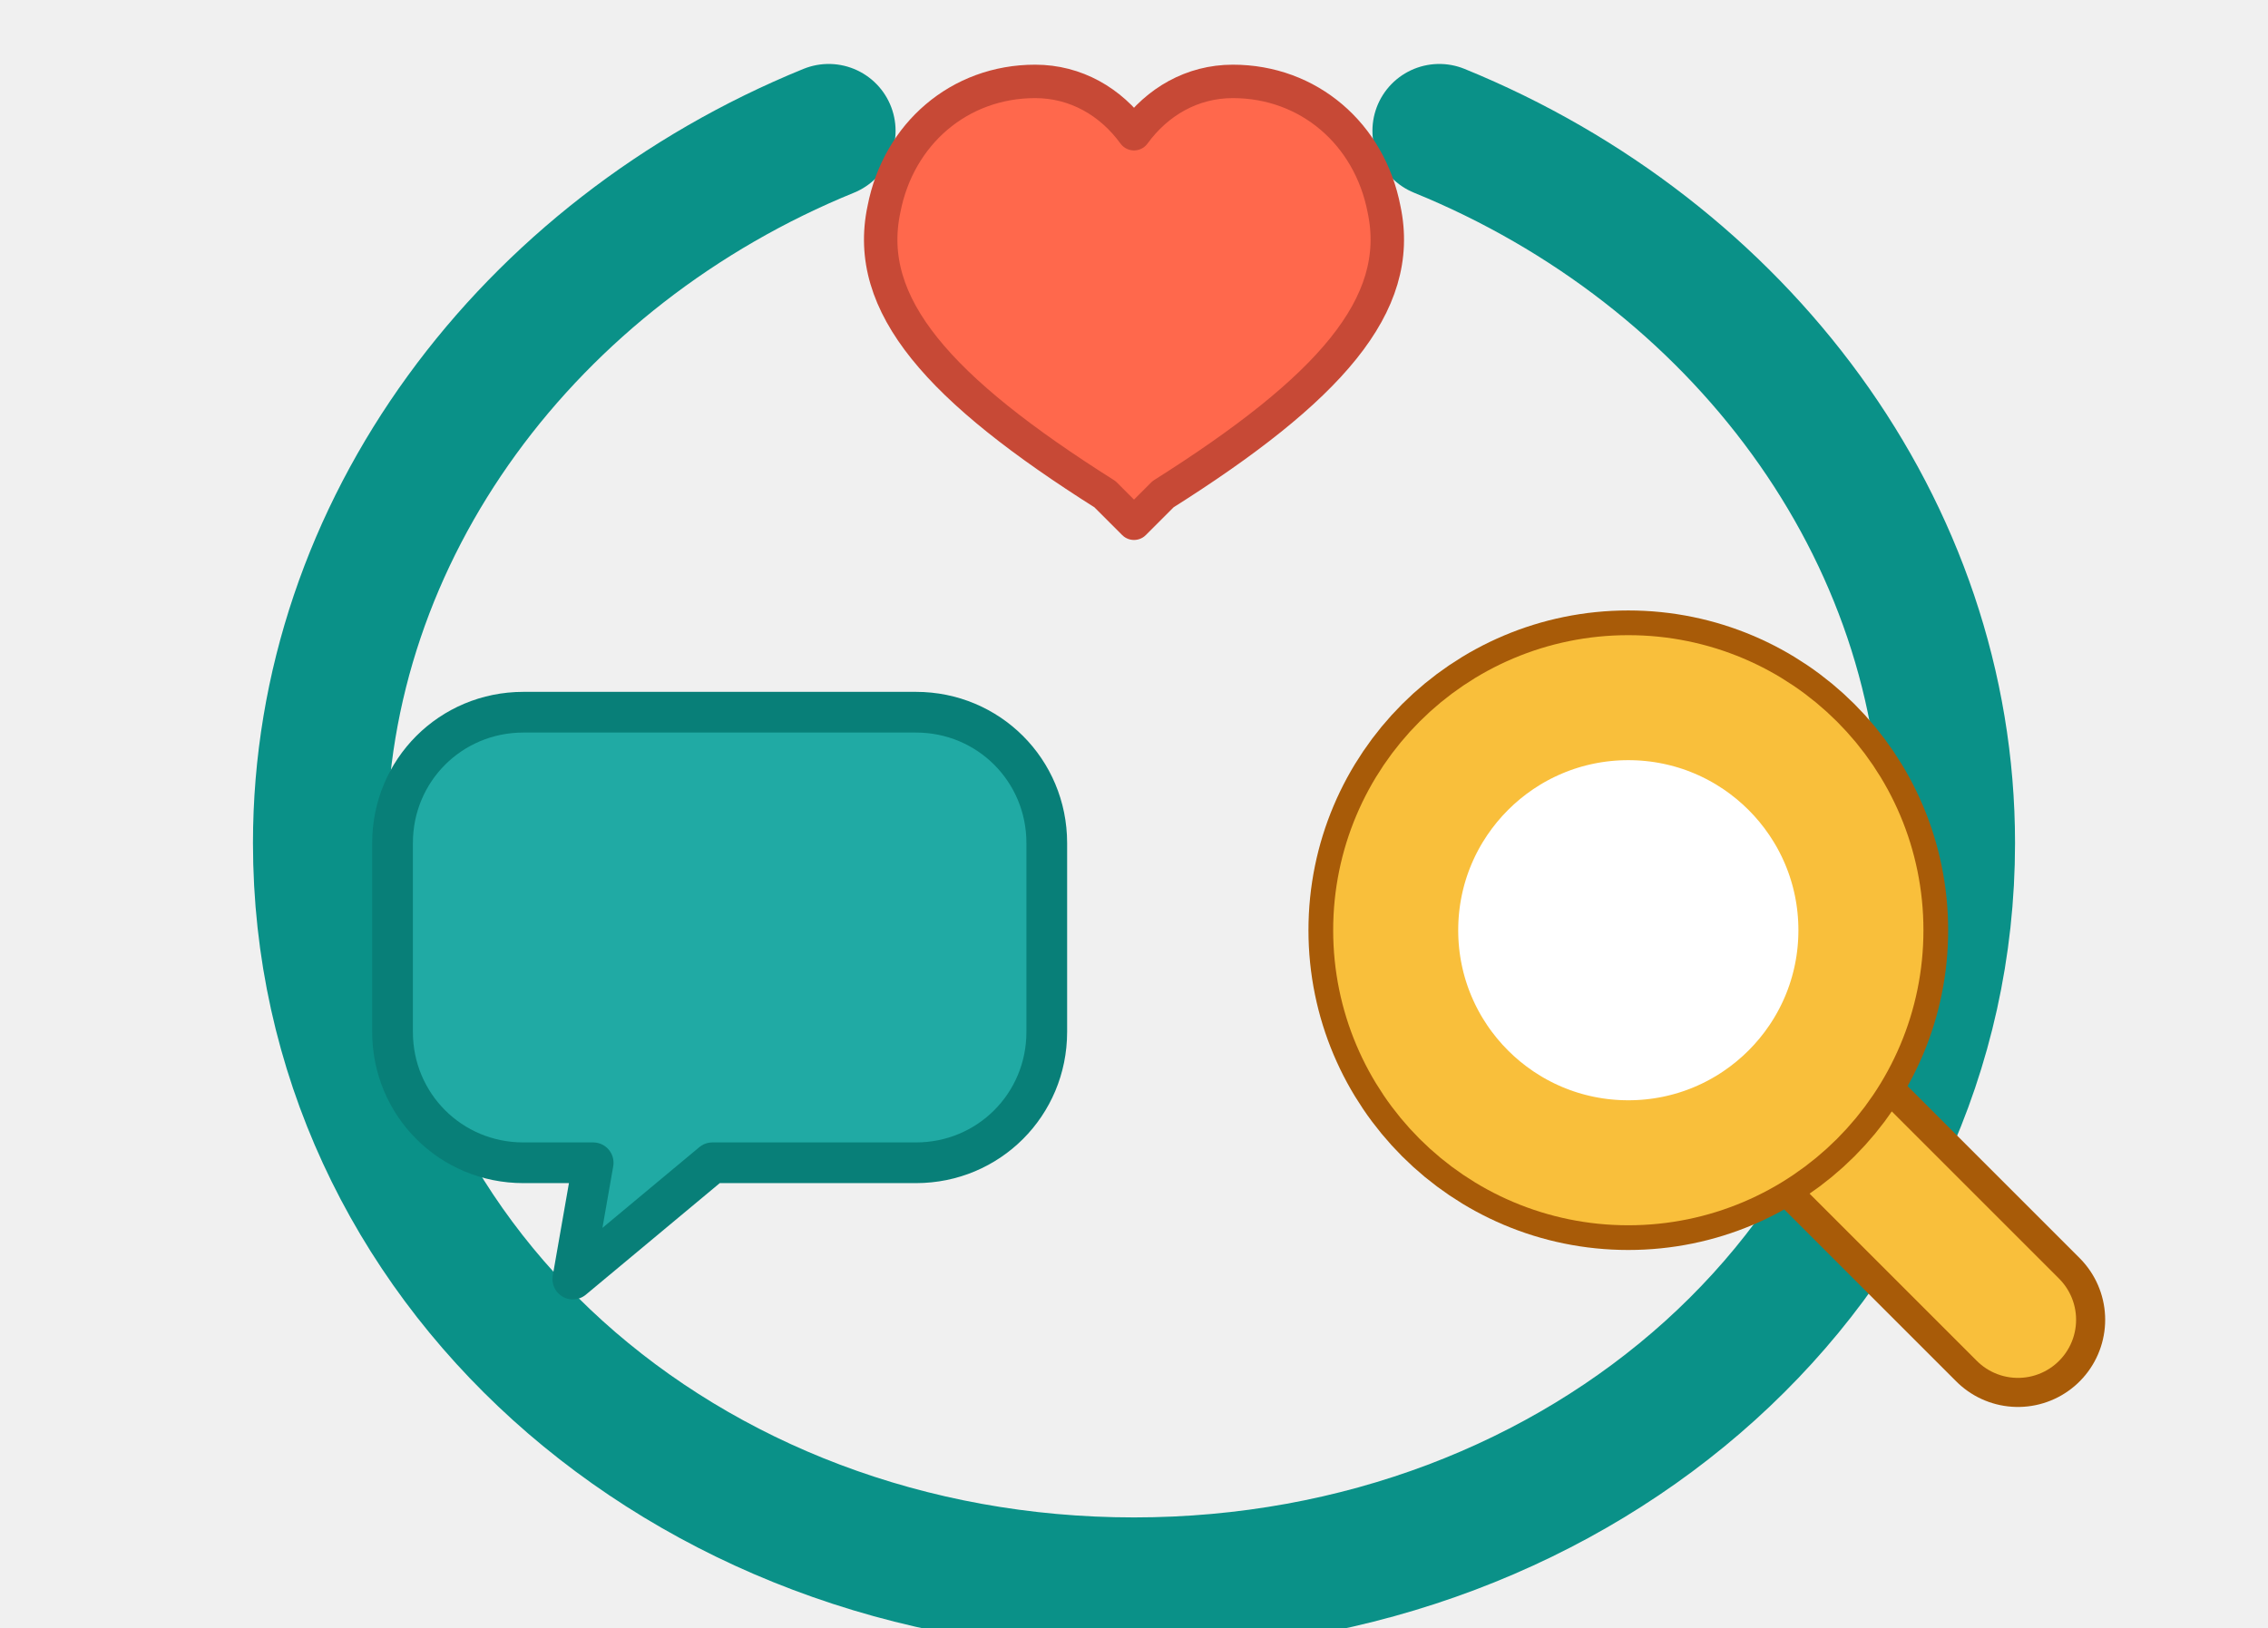
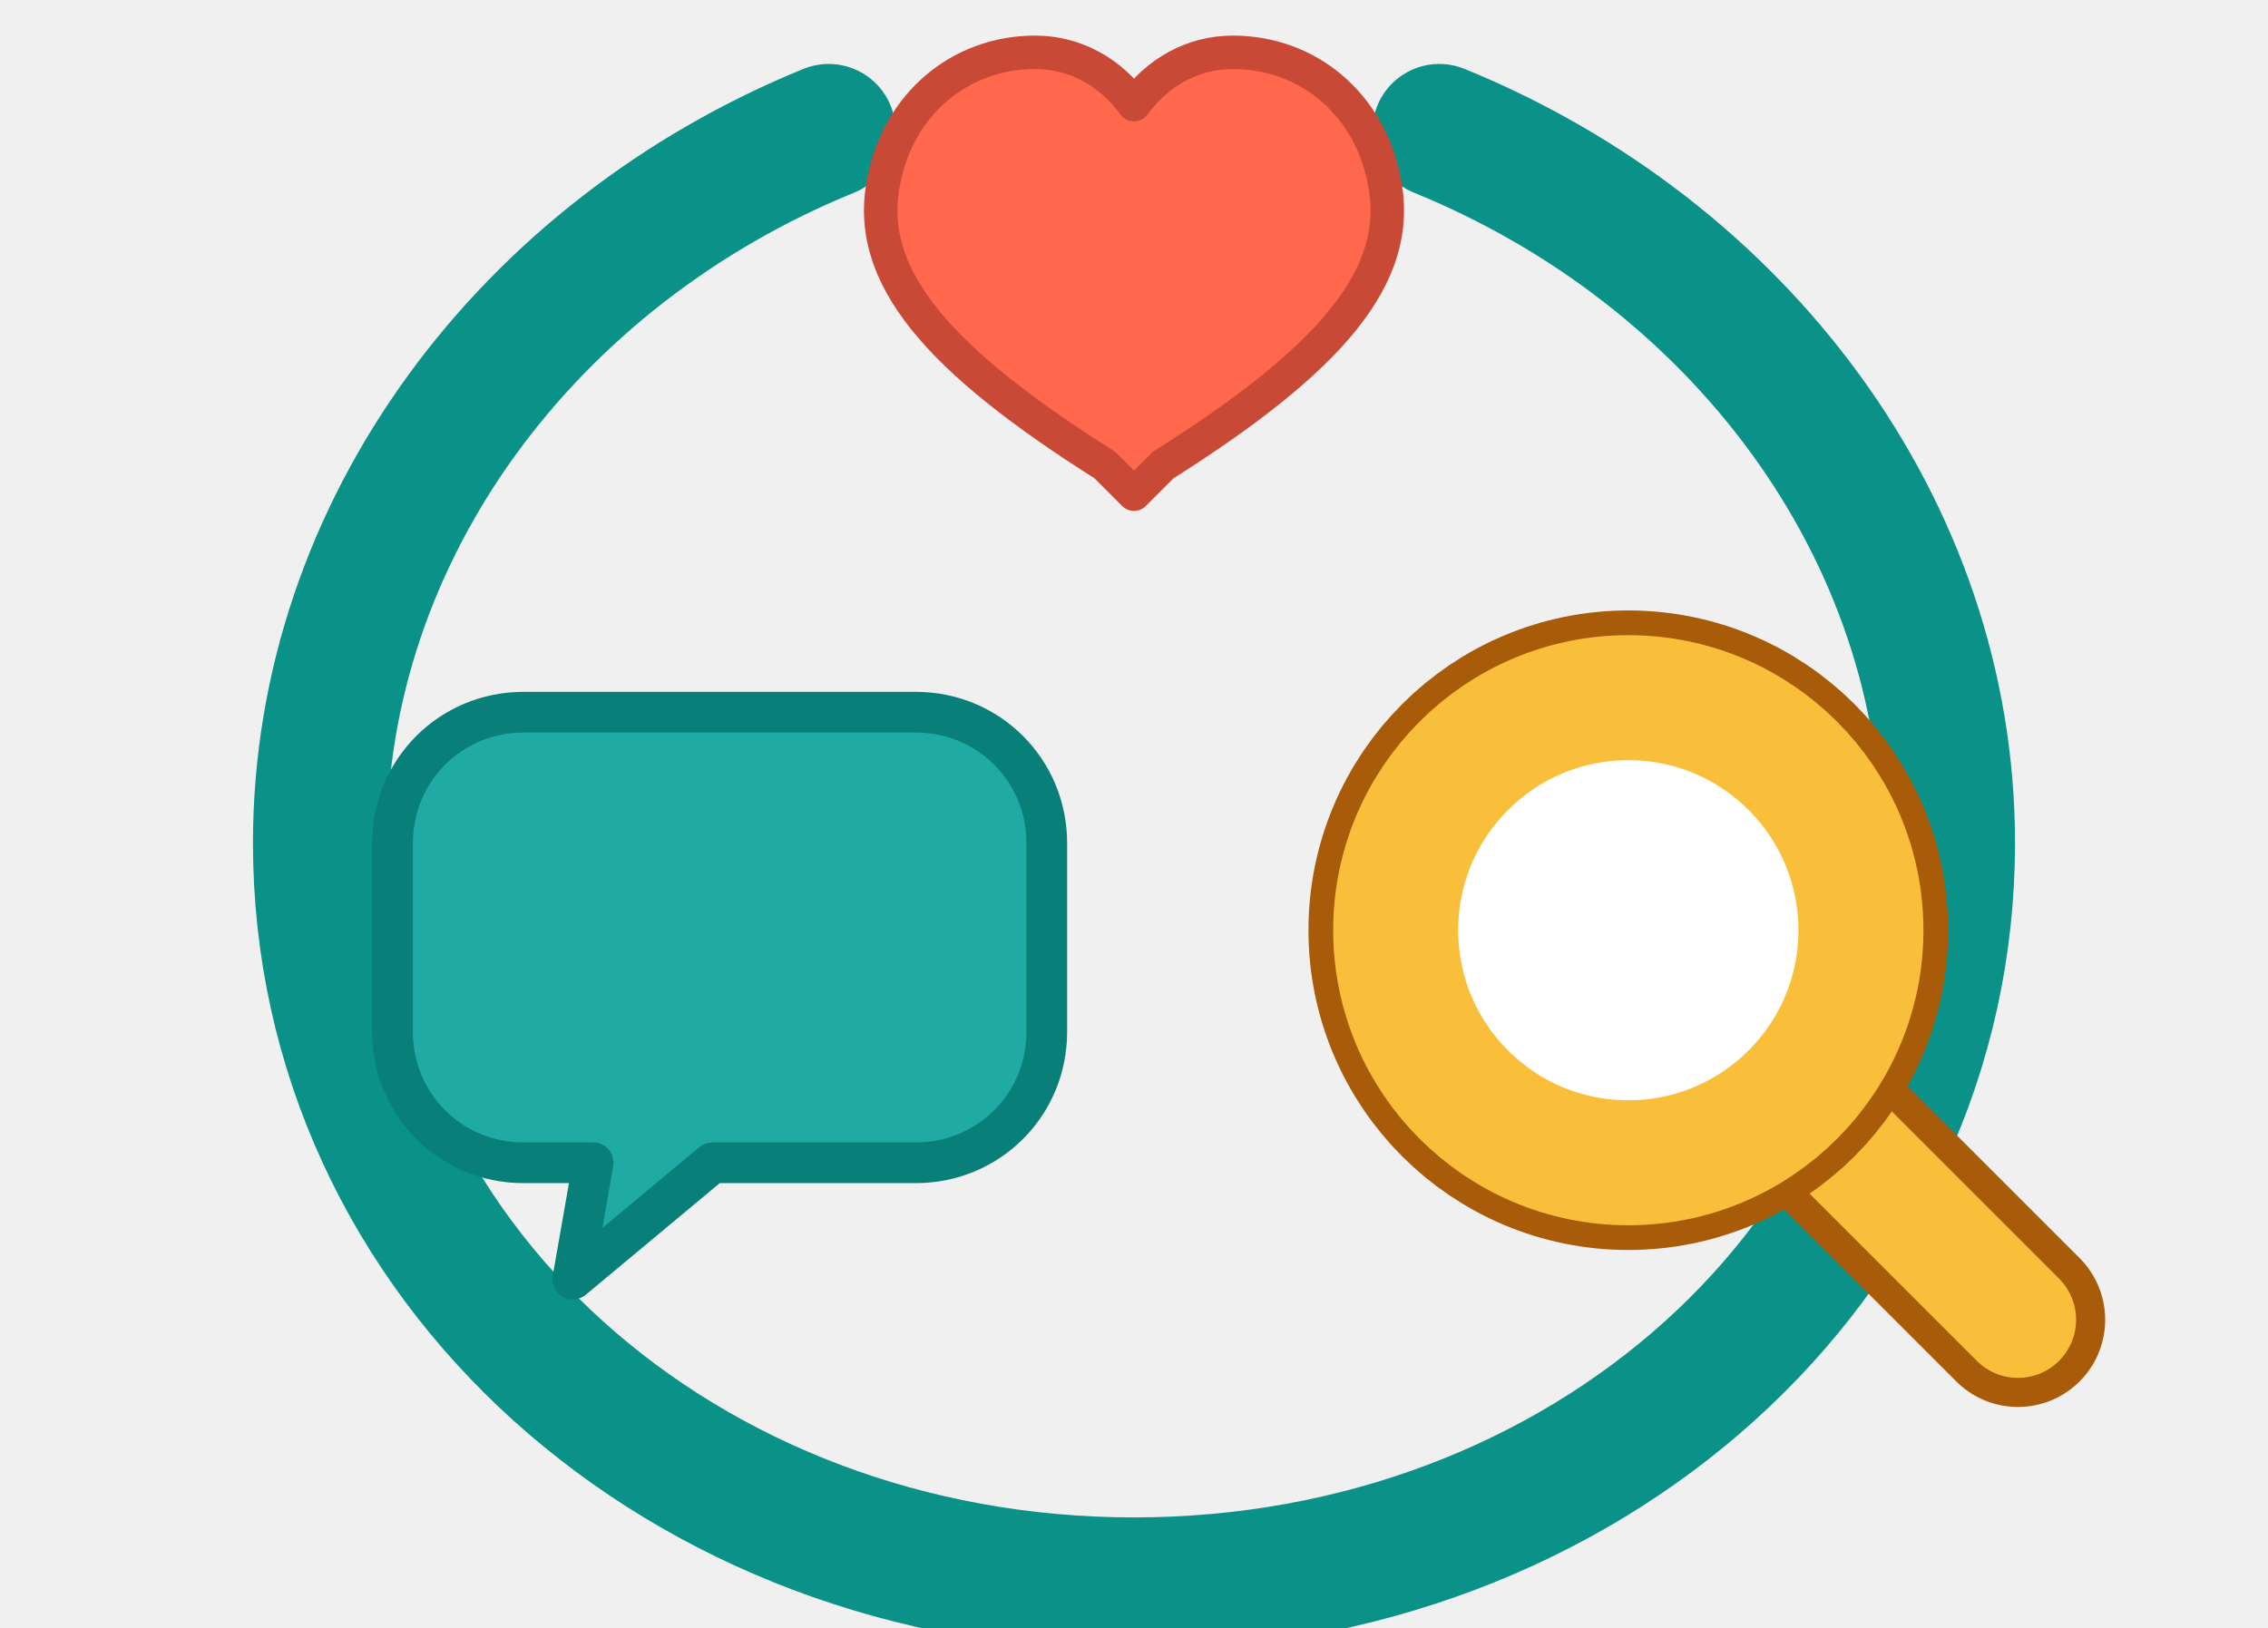
<svg xmlns="http://www.w3.org/2000/svg" viewBox="0 0 78 56" role="img" aria-labelledby="title desc">
  <path d="M28.5 4.5C18.2 8.7 11 18.2 11 29c0 14.4 12.5 25.5 28 25.5S67 43.4 67 29c0-10.8-7.2-20.3-17.5-24.5" fill="none" stroke="#0a9188" stroke-width="4.6" stroke-linecap="round" />
-   <path d="M39 18.5c-5.7-3.6-8.3-6.5-7.6-9.8.5-2.6 2.6-4.4 5.2-4.4 1.4 0 2.6.7 3.4 1.8.8-1.1 2-1.8 3.4-1.8 2.6 0 4.7 1.8 5.2 4.4.7 3.3-1.9 6.2-7.6 9.8l-1 1Z" transform="translate(-1 -1.5)" fill="#ff684c" stroke="#c74936" stroke-width="1.15" stroke-linejoin="round" />
+   <path d="M39 18.5c-5.7-3.6-8.3-6.5-7.6-9.8.5-2.6 2.6-4.4 5.2-4.4 1.4 0 2.6.7 3.4 1.8.8-1.1 2-1.8 3.4-1.8 2.6 0 4.7 1.8 5.2 4.4.7 3.3-1.9 6.2-7.6 9.8l-1 1Z" transform="translate(-1 -2.5)" fill="#ff684c" stroke="#c74936" stroke-width="1.15" stroke-linejoin="round" />
  <path d="M13.5 29c0-2.5 2-4.5 4.5-4.5h13.5c2.5 0 4.5 2 4.5 4.5v6.5c0 2.5-2 4.5-4.5 4.5h-7l-4.8 4 .7-4H18c-2.5 0-4.5-2-4.5-4.5Z" fill="#20aaa4" stroke="#087f78" stroke-width="1.4" stroke-linejoin="round" />
  <path d="m61.8 37.8 7.6 7.6" fill="none" stroke="#a85b08" stroke-width="6" stroke-linecap="round" />
  <path d="m61.8 37.8 7.6 7.6" fill="none" stroke="#f9bf3b" stroke-width="4" stroke-linecap="round" />
  <circle cx="56" cy="32" r="8" fill="#fff" stroke="#a85b08" stroke-width="6" />
  <circle cx="56" cy="32" r="8" fill="#fff" stroke="#f9bf3b" stroke-width="4.3" />
</svg>
